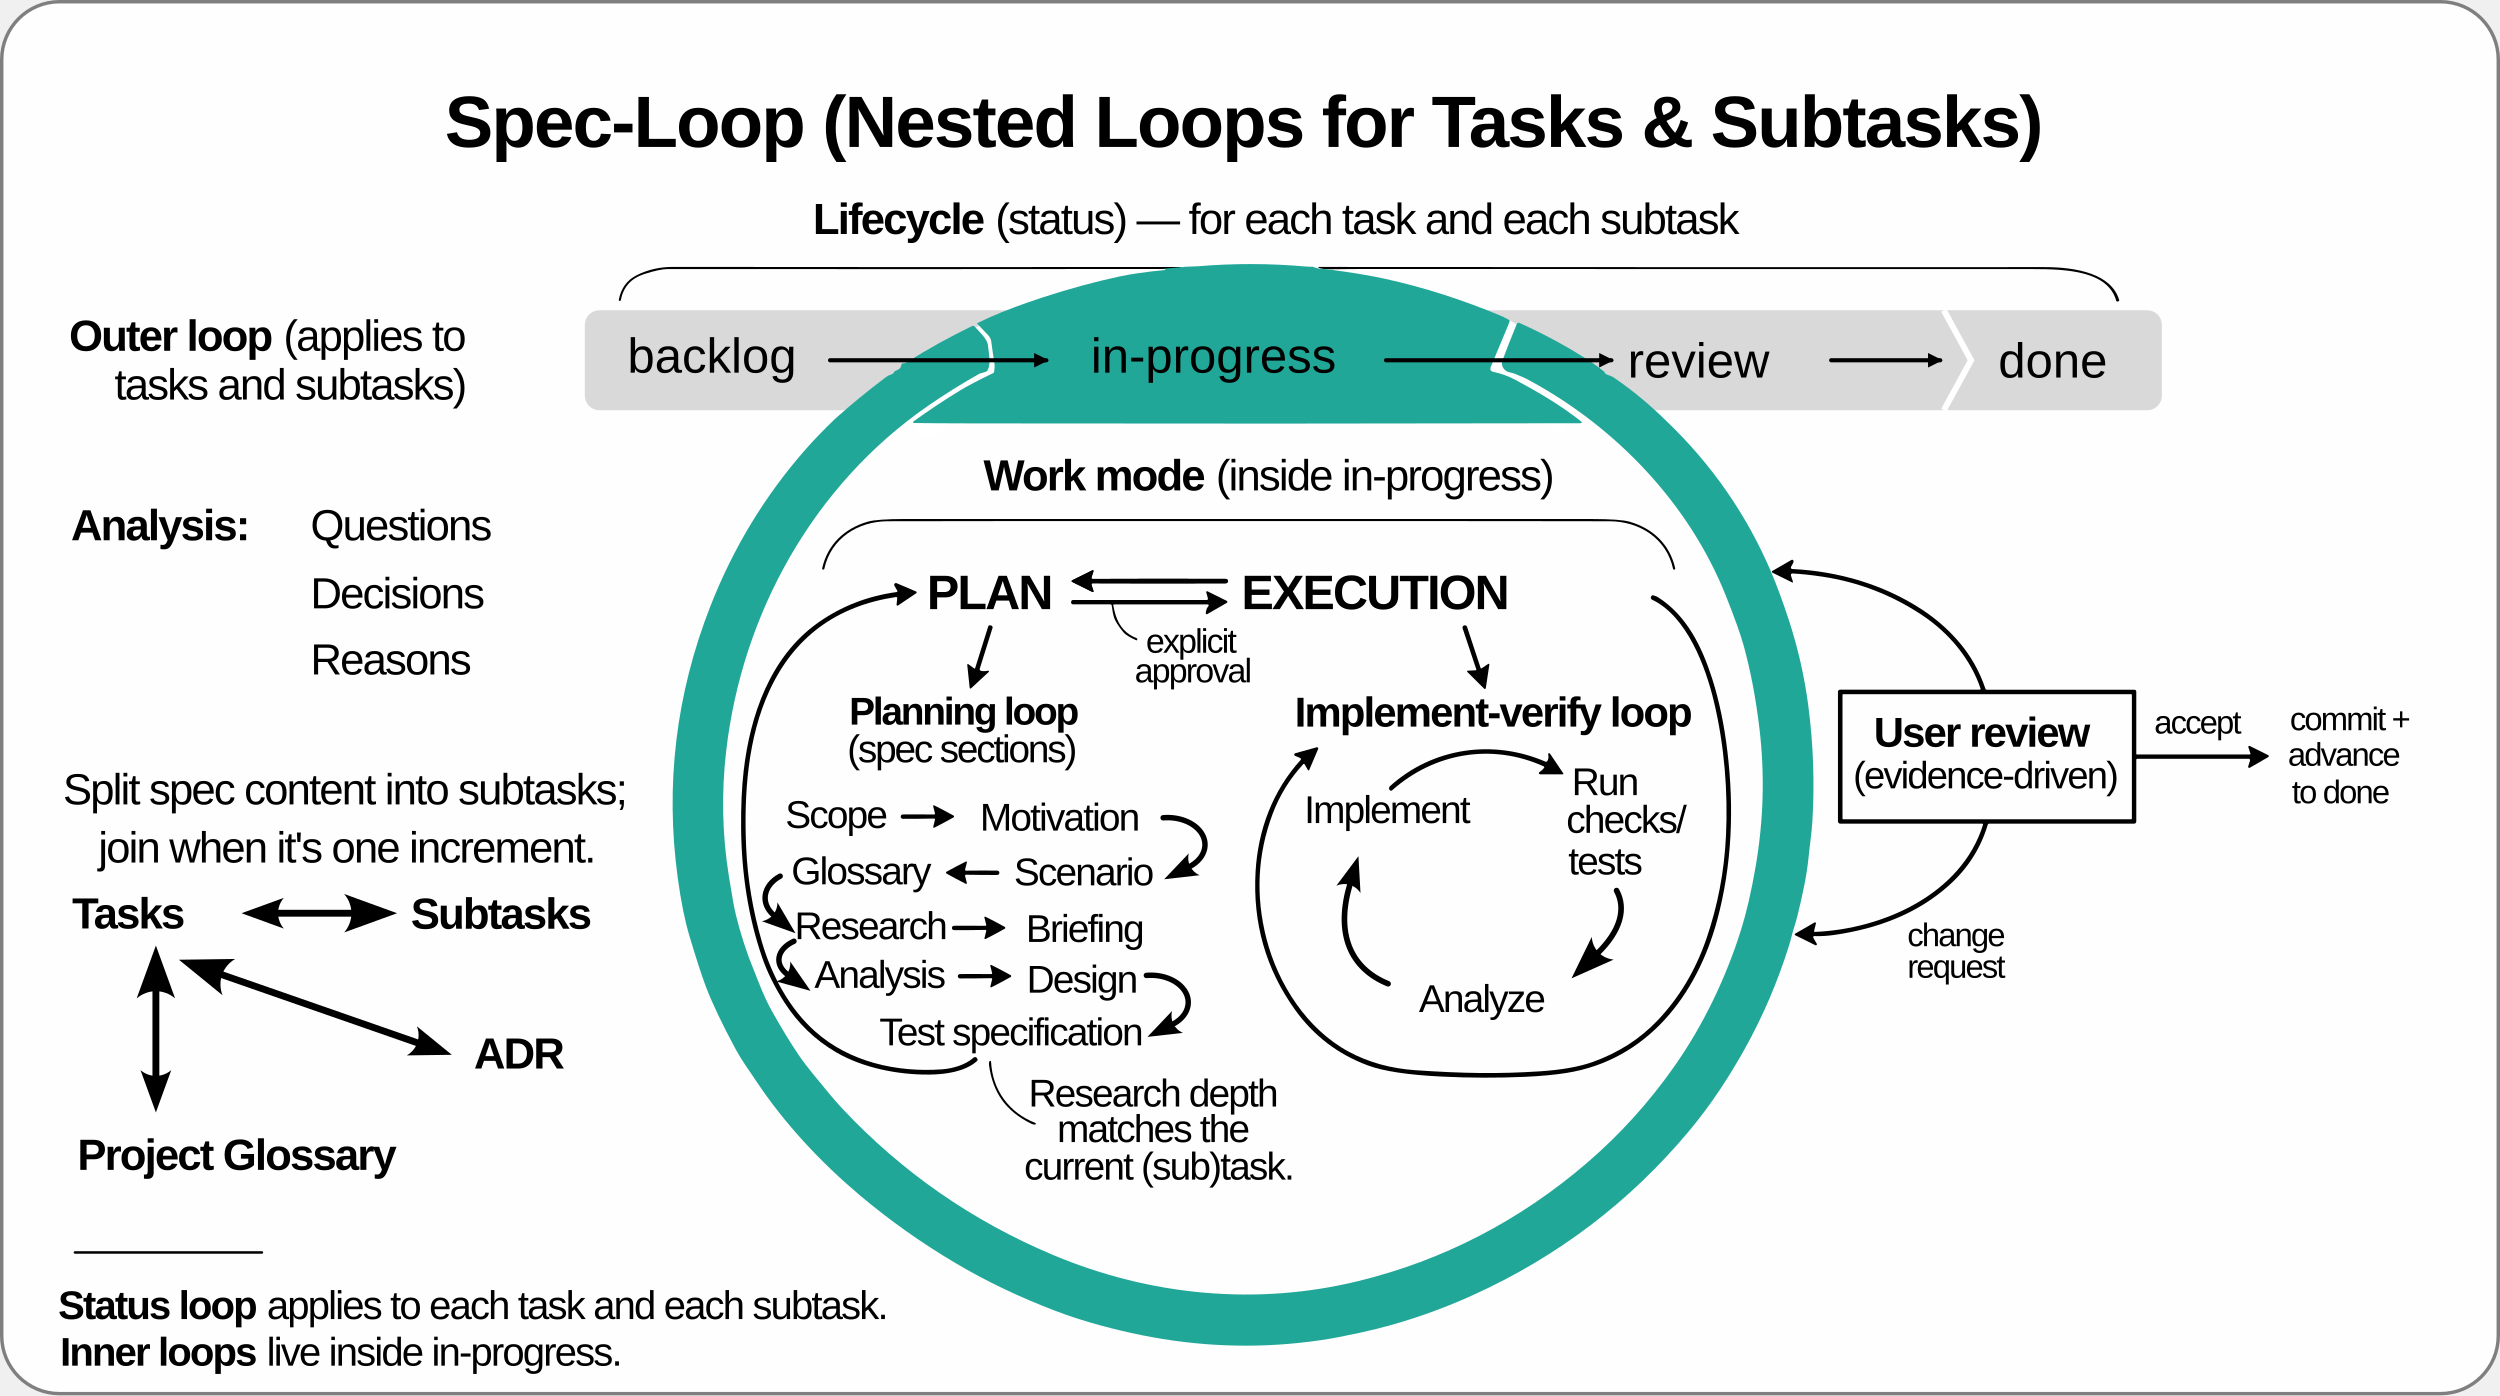
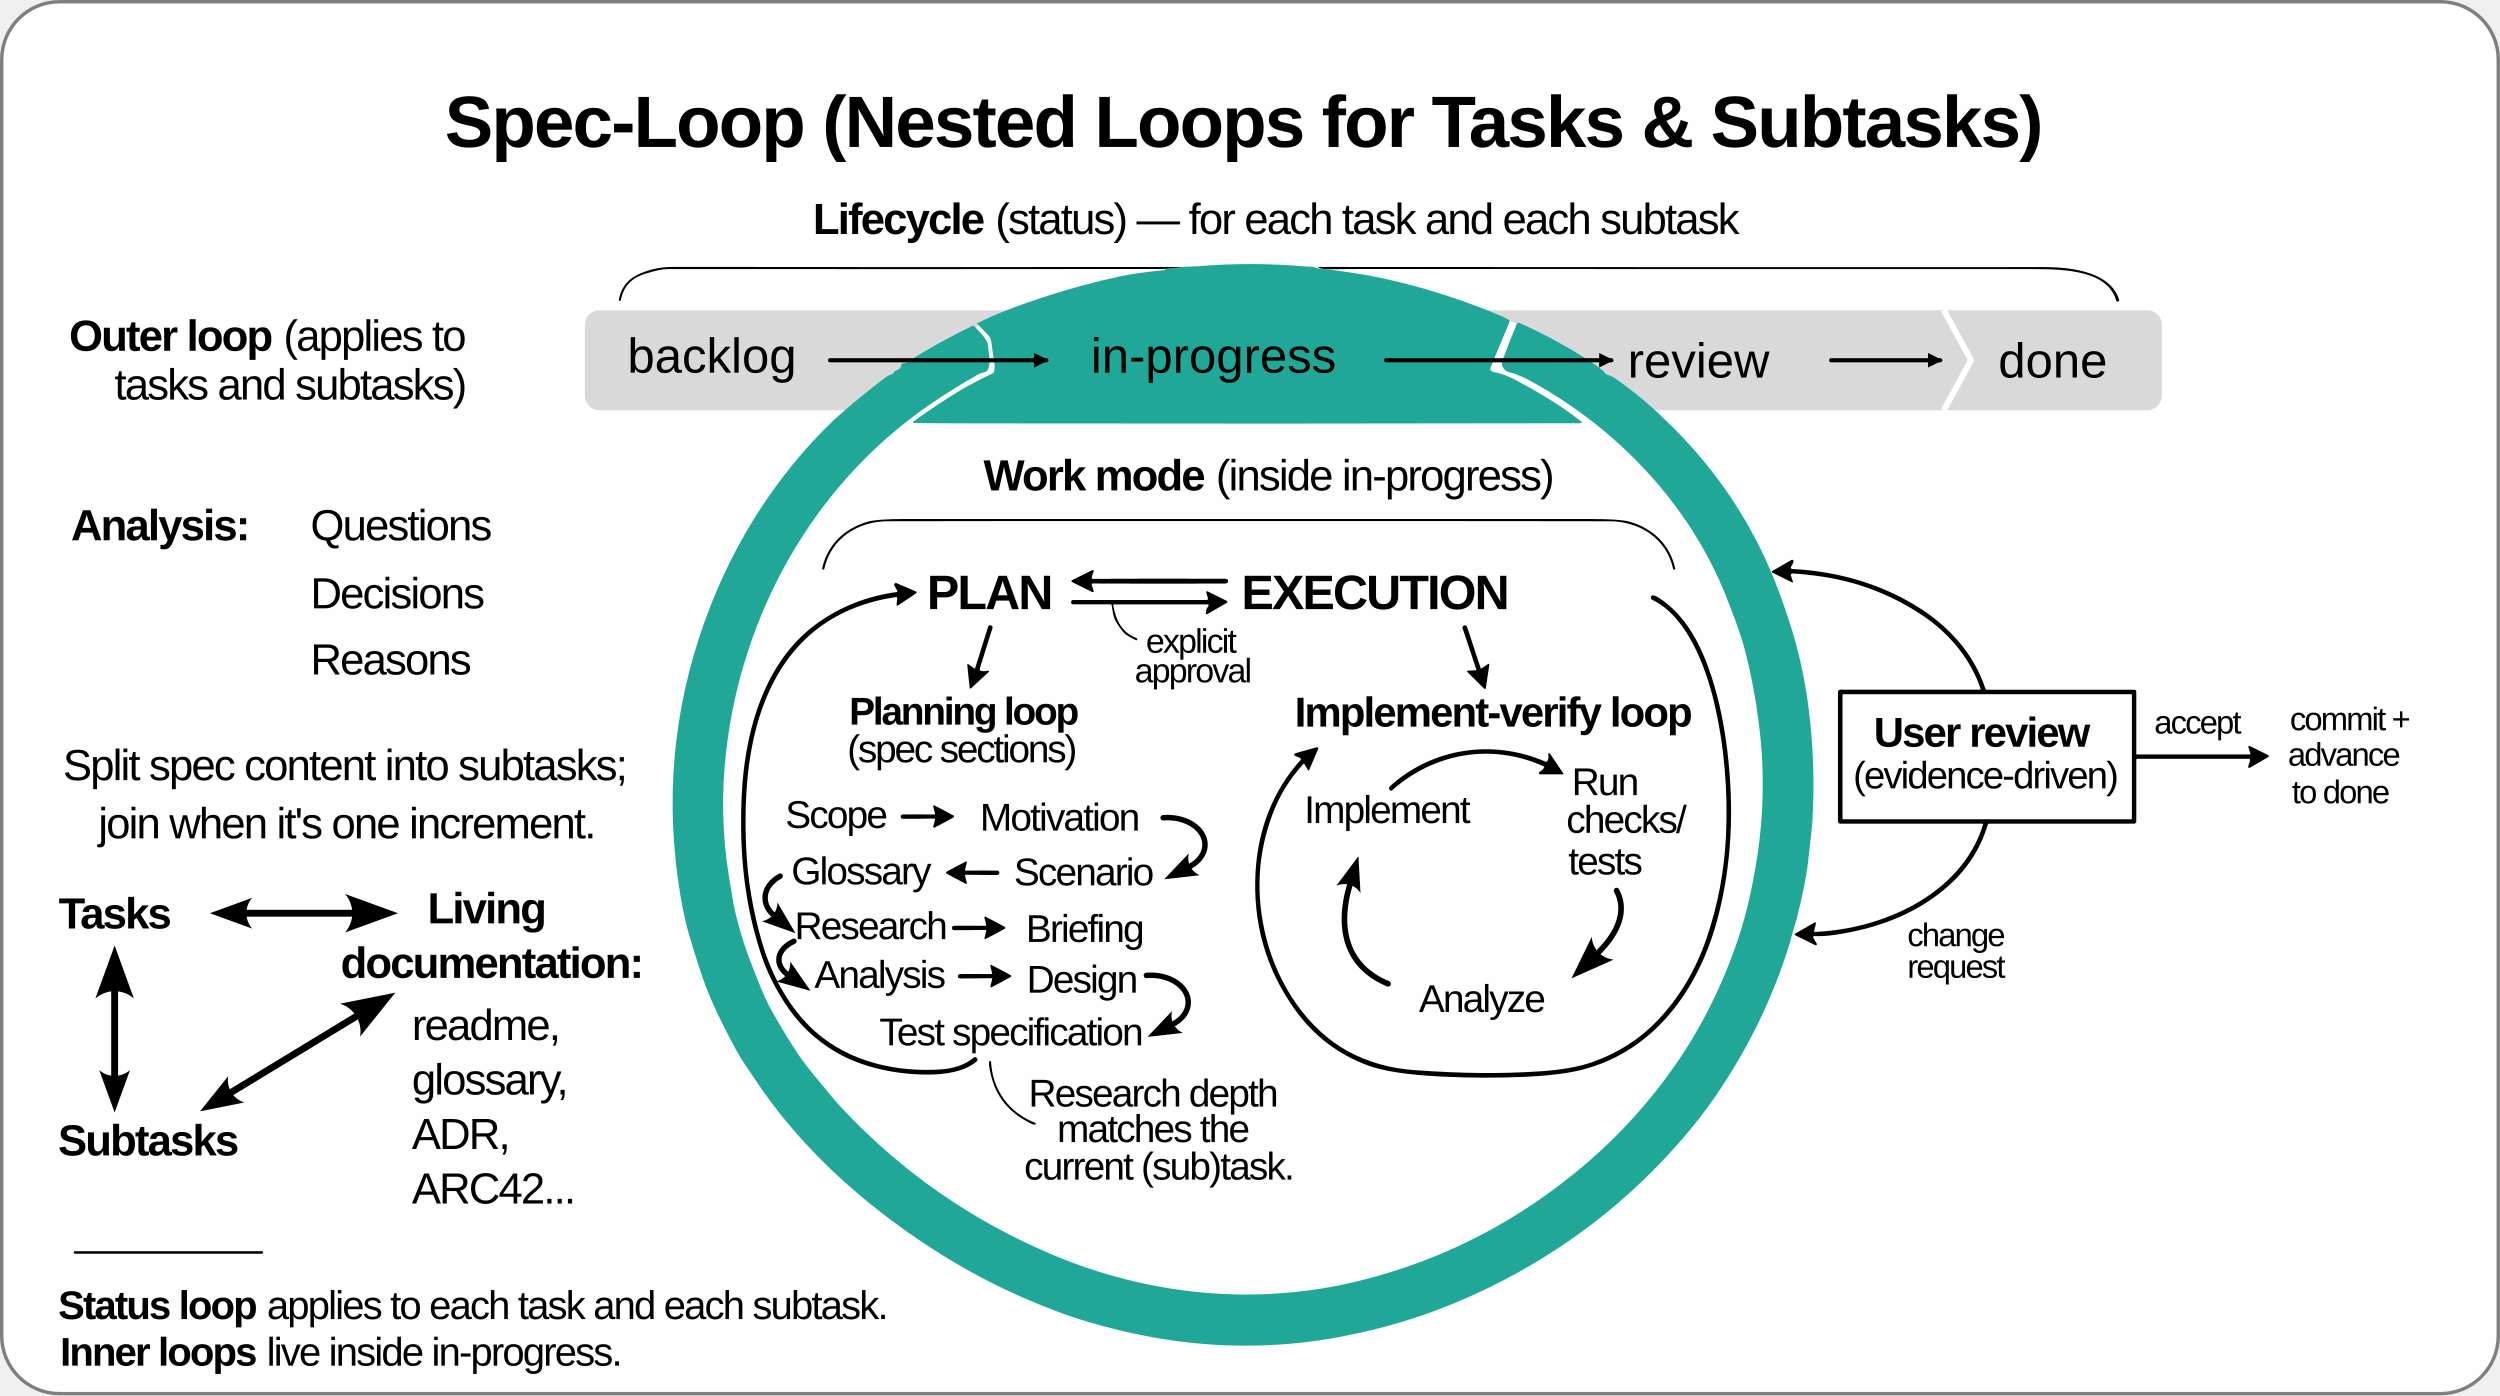
<svg xmlns="http://www.w3.org/2000/svg" version="1.1" viewBox="0.00 0.00 1376.00 768.00" id="svg1754">
  <defs id="defs1754">
    <clipPath id="topGreenClip">
      <rect x="462" y="148" width="435" height="84" id="rect5" />
    </clipPath>
    <clipPath id="topGreenClip-7">
      <rect x="462" y="148" width="435" height="84" id="rect5-0" />
    </clipPath>
    <marker id="arrow" markerWidth="8" markerHeight="8" refX="6.7" refY="4" orient="auto" markerUnits="userSpaceOnUse" viewBox="0 0 8 8" preserveAspectRatio="xMidYMid">
      <path d="M 0,0 8,4 0,8 Z" fill="#000000" id="path4" />
    </marker>
    <marker id="marker1" markerWidth="8" markerHeight="8" refX="6.7" refY="4" orient="auto" markerUnits="userSpaceOnUse" viewBox="0 0 8 8" preserveAspectRatio="xMidYMid">
      <path d="M 0,0 8,4 0,8 Z" fill="#000000" id="path1" />
    </marker>
    <marker id="marker2" markerWidth="8" markerHeight="8" refX="6.7" refY="4" orient="auto" markerUnits="userSpaceOnUse" viewBox="0 0 8 8" preserveAspectRatio="xMidYMid">
      <path d="M 0,0 8,4 0,8 Z" fill="#000000" id="path2" />
    </marker>
    <marker id="arrowSmall" markerWidth="7" markerHeight="7" refX="5.8" refY="3.5" orient="0,00" markerUnits="userSpaceOnUse" viewBox="0 0 7 7" preserveAspectRatio="xMidYMid">
      <path d="M 0,0 7,3.5 0,7 Z" fill="#000000" id="path5" />
    </marker>
    <marker style="overflow:visible" id="ConcaveTriangle_Fnone_S-000000" refX="0" refY="0" orient="auto-start-reverse" markerWidth="0.8" markerHeight="0.8" viewBox="0 0 1 1" preserveAspectRatio="xMidYMid" markerUnits="strokeWidth">
      <path transform="scale(0.7)" d="M -2,-4 9,0 -2,4 c 2,-2.33 2,-5.66 0,-8 z" style="fill:#000000;fill-rule:evenodd;stroke:none" id="path1-9" />
    </marker>
    <marker style="overflow:visible" id="ConcaveTriangle_Fnone_S-000000_reversed" refX="0" refY="0" orient="auto" markerWidth="1" markerHeight="1" viewBox="0 0 1 1" preserveAspectRatio="xMidYMid" markerUnits="strokeWidth">
      <g transform="rotate(180,0,0)" id="g8">
        <path transform="scale(0.7)" d="M -2,-4 9,0 -2,4 c 2,-2.33 2,-5.66 0,-8 z" style="fill:#000000;fill-rule:evenodd;stroke:none" id="path8" />
      </g>
    </marker>
    <marker style="overflow:visible" id="ConcaveTriangle_Fnone_S-000000-3" refX="0" refY="0" orient="auto-start-reverse" markerWidth="1" markerHeight="1" viewBox="0 0 1 1" preserveAspectRatio="xMidYMid">
      <path transform="scale(0.7)" d="M -2,-4 9,0 -2,4 c 2,-2.33 2,-5.66 0,-8 z" style="fill:#000000;fill-rule:evenodd;stroke:none" id="path1-9-2" />
    </marker>
  </defs>
  <rect style="display:inline;fill:#fefefe;fill-opacity:1;stroke:#7f7f7f;stroke-width:3.78;stroke-linecap:round;stroke-linejoin:round;stroke-miterlimit:0;stroke-opacity:1;paint-order:markers stroke fill" id="rect1" width="1372.22" height="764.22" x="1.89" y="1.89" rx="30.89" ry="30.89" />
  <path fill="#010101" d="   M 493.84 329.26   A 0.61 0.61 0.0 0 0 493.14 328.60   Q 443.92 336.04 423.57 380.01   C 411.61 405.86 409.38 436.90 410.69 466.52   Q 411.86 492.71 419.41 518.63   Q 423.55 532.87 430.69 545.25   Q 438.44 558.69 448.85 567.89   C 467.54 584.41 493.40 590.38 518.52 588.56   C 524.25 588.15 531.42 586.16 535.89 582.10   A 1.17 1.16 -38.1 0 1 537.64 582.31   L 537.86 582.65   A 1.09 1.08 52.4 0 1 537.68 584.08   C 530.94 589.96 520.25 591.35 511.61 591.45   C 494.30 591.63 474.93 587.79 460.17 579.16   Q 442.87 569.05 431.79 551.82   Q 423.72 539.25 419.51 527.05   C 411.78 504.65 408.08 480.50 407.90 455.36   Q 407.77 437.81 409.29 424.49   C 412.79 393.92 423.81 361.52 450.07 342.86   Q 469.32 329.18 493.51 325.86   A 0.49 0.49 0.0 0 0 493.87 325.13   L 492.28 322.37   A 0.97 0.97 0.0 0 1 493.50 320.99   L 504.20 325.56   A 0.55 0.55 0.0 0 1 504.29 326.52   L 494.24 333.28   A 0.50 0.49 -14.3 0 1 493.47 332.83   L 493.84 329.26   Z" id="path1237" />
  <rect x="321.886" y="170.785" width="868" height="55" rx="8" ry="8" fill="#d9d9d9" id="rect9" />
  <path fill="#010101" d="   M 651.26 146.94   Q 647.04 148.28 641.45 148.04   Q 504.61 148.20 367.75 148.08   Q 363.09 148.08 354.41 150.91   Q 343.77 154.37 341.69 165.21   A 0.55 0.55 0.0 0 1 341.07 165.65   L 341.03 165.64   A 0.55 0.54 10.2 0 1 340.58 165.00   Q 342.41 155.42 350.63 151.36   Q 359.68 146.90 370.25 146.91   Q 510.69 147.08 651.26 146.94   Z" id="path1089" />
  <path fill="#010101" d="m 732.969,148.2 q -6.976,0.05 -7.499,-1.27 199.992,0.15 399.75,0.08 c 17.777,-0.01 36.903,3.7 41.182,18.12 a 0.936,0.68 0 0 1 -0.647,0.8 l -0.082,0.02 a 0.702,0.51 0 0 1 -0.894,-0.39 c -4.568,-16.43 -27.285,-17.45 -45.75,-17.45 q -307.315,0.03 -357.743,-0.05 -21.272,-0.03 -28.317,0.14 z" id="path1090" style="stroke-width:1" />
  <path fill="#ffffff" d="m 834.95,188.307 q -5.19,11.51 -8.97,23.75 l -4.33,-0.09 10.45,-25.28 q 1.49,0.54 2.85,1.62 z" id="path1094" />
  <path fill="#ffffff" d="m 538.99,188.337 6.15,6.25 a 5.79,5.79 0 0 1 1.59,3.22 l 2.06,14.21 -3.87,-0.04 q -0.5,-6.1 -1.02,-11.96 c -0.32,-3.61 -5.08,-7.78 -7.42,-10.45 q 1.22,-0.93 2.51,-1.23 z" id="path1098" />
  <path fill="#010101" d="   M 687.28 285.64   Q 859.12 285.64 876.44 285.67   Q 891.84 285.69 896.91 287.14   C 909.64 290.79 919.05 299.57 922.04 312.80   A 0.59 0.58 75.8 0 1 921.63 313.49   L 921.53 313.52   A 0.52 0.52 0.0 0 1 920.87 313.13   C 917.23 296.35 902.41 286.97 885.94 286.90   Q 860.50 286.79 687.28 286.79   Q 514.06 286.78 488.63 286.89   C 472.16 286.95 457.34 296.33 453.69 313.11   A 0.52 0.52 0.0 0 1 453.03 313.50   L 452.93 313.47   A 0.59 0.58 -75.8 0 1 452.52 312.78   C 455.52 299.55 464.93 290.77 477.66 287.12   Q 482.73 285.67 498.13 285.65   Q 515.45 285.63 687.28 285.64   Z" id="path1214" />
  <path fill="#010101" d="   M 986.85 320.19   A 0.32 0.31 -85.6 0 1 986.41 320.57   L 975.54 315.19   A 0.53 0.53 0.0 0 1 975.51 314.25   L 986.01 308.19   A 0.79 0.79 0.0 0 1 987.19 308.93   Q 987.13 309.83 985.80 311.95   A 0.81 0.80 -72.6 0 0 986.44 313.18   C 1011.55 314.41 1036.48 321.50 1057.84 335.49   Q 1069.10 342.87 1077.73 352.77   Q 1087.86 364.40 1092.80 379.14   A 0.72 0.71 -9.0 0 0 1093.48 379.63   L 1174.80 379.63   A 1.01 1.00 0.0 0 1 1175.81 380.63   L 1175.81 414.96   A 0.30 0.30 0.0 0 0 1176.11 415.26   L 1238.20 415.26   A 0.44 0.44 0.0 0 0 1238.62 414.68   L 1237.49 411.24   A 0.55 0.54 3.9 0 1 1238.25 410.58   L 1248.40 415.62   A 0.62 0.62 0.0 0 1 1248.44 416.71   L 1238.27 422.58   A 0.61 0.61 0.0 0 1 1237.39 421.87   L 1238.41 418.62   A 0.76 0.76 0.0 0 0 1237.68 417.63   L 1176.37 417.63   A 0.56 0.56 0.0 0 0 1175.81 418.19   L 1175.81 452.14   A 1.22 1.22 0.0 0 1 1174.59 453.36   L 1094.82 453.36   A 0.80 0.79 -81.6 0 0 1094.06 453.93   Q 1088.22 473.51 1072.49 487.53   C 1054.83 503.26 1032.95 511.18 1009.81 514.56   Q 1003.89 515.43 998.60 515.22   A 0.61 0.61 0.0 0 0 998.04 516.14   L 999.95 519.44   A 0.59 0.58 -1.6 0 1 999.18 520.25   L 988.10 514.76   A 0.50 0.50 0.0 0 1 988.07 513.88   L 998.76 507.71   A 0.50 0.50 0.0 0 1 999.49 508.27   L 998.47 512.42   A 0.41 0.41 0.0 0 0 998.88 512.92   C 1036.13 511.43 1079.64 492.21 1091.48 453.85   A 0.38 0.38 0.0 0 0 1091.12 453.36   L 1012.93 453.36   A 1.32 1.32 0.0 0 1 1011.61 452.04   L 1011.61 380.78   A 1.18 1.18 0.0 0 1 1012.79 379.60   L 1089.67 379.60   A 0.46 0.46 0.0 0 0 1090.10 378.99   C 1084.54 362.51 1072.58 348.30 1057.94 338.58   Q 1032.73 321.83 1002.95 317.38   Q 994.05 316.05 986.59 315.63   A 0.86 0.86 0.0 0 0 985.72 316.76   L 986.85 320.19   Z   M 1173.39 382.48   A 0.39 0.39 0.0 0 0 1173.00 382.09   L 1014.50 382.09   A 0.39 0.39 0.0 0 0 1014.11 382.48   L 1014.11 450.54   A 0.39 0.39 0.0 0 0 1014.50 450.93   L 1173.00 450.93   A 0.39 0.39 0.0 0 0 1173.39 450.54   L 1173.39 382.48   Z" id="path1215" />
  <path fill="#010101" d="   M 675.87 319.84   Q 675.87 320.39 675.44 320.76   Q 675.08 321.06 674.47 321.06   Q 635.93 321.19 601.38 321.04   A 0.66 0.66 0.0 0 0 600.75 321.90   L 601.87 325.29   A 0.44 0.44 0.0 0 1 601.26 325.82   L 589.97 320.22   A 0.11 0.04 24.9 0 1 589.93 320.18   Q 589.80 319.97 589.80 319.85   Q 589.80 319.73 589.93 319.51   A 0.11 0.04 -24.9 0 1 589.97 319.47   L 601.26 313.87   A 0.44 0.44 0.0 0 1 601.87 314.40   L 600.75 317.79   A 0.66 0.66 0.0 0 0 601.38 318.65   Q 635.93 318.50 674.47 318.62   Q 675.08 318.62 675.44 318.92   Q 675.87 319.29 675.87 319.84   Z" id="path1216" />
  <path fill="#010101" d="   M 625.92 352.05   L 625.80 352.30   A 0.27 0.26 -63.9 0 1 625.45 352.43   Q 619.93 350.00 618.27 347.95   Q 614.12 342.83 613.18 339.91   Q 612.41 337.48 611.88 333.22   A 0.68 0.68 0.0 0 0 611.21 332.63   L 590.53 332.63   A 0.98 0.98 0.0 0 1 589.55 331.65   L 589.55 331.25   A 1.00 1.00 0.0 0 1 590.55 330.25   L 664.17 330.25   A 0.70 0.70 0.0 0 0 664.84 329.36   L 663.91 325.99   A 0.47 0.47 0.0 0 1 664.57 325.45   L 675.23 330.73   A 0.61 0.60 43.0 0 1 675.27 331.79   L 664.48 338.01   A 0.55 0.54 76.3 0 1 663.66 337.51   Q 663.78 335.13 665.13 333.58   A 0.56 0.56 0.0 0 0 664.71 332.66   L 613.18 332.66   A 0.45 0.45 0.0 0 0 612.74 333.20   Q 613.38 336.47 614.13 338.79   Q 617.10 348.01 625.62 351.27   A 0.57 0.56 -66.3 0 1 625.92 352.05   Z" id="path1238" />
  <path fill="#010101" d="   M 724.74 411.30   A 0.67 0.67 0.0 0 1 725.53 412.21   L 720.58 423.81   A 0.39 0.38 41.5 0 1 719.89 423.85   L 718.04 420.65   A 0.45 0.44 51.0 0 0 717.32 420.57   Q 706.16 432.73 700.45 447.99   Q 687.99 481.26 697.03 516.57   C 703.47 541.73 719.40 566.53 742.42 578.89   Q 758.76 587.66 779.00 589.04   C 805.29 590.84 824.71 591.15 847.55 589.66   Q 865.45 588.49 876.65 584.50   Q 897.76 576.97 912.37 561.60   Q 930.18 542.86 939.14 516.87   Q 948.58 489.49 949.98 460.06   C 951.14 435.67 949.08 410.31 943.38 386.32   C 938.79 367.00 928.52 339.22 909.31 330.07   A 1.21 1.20 24.2 0 1 908.71 328.51   L 908.83 328.25   A 1.01 1.00 20.7 0 1 910.08 327.69   Q 911.91 328.30 912.40 328.61   C 928.31 338.58 936.78 356.01 942.35 373.44   Q 948.14 391.53 950.78 413.76   C 954.48 444.93 953.33 476.10 945.14 506.43   C 933.99 547.75 906.59 583.57 862.06 590.57   Q 852.34 592.10 839.50 592.68   Q 816.88 593.70 793.33 592.54   Q 765.67 591.17 752.84 586.40   Q 728.20 577.23 712.81 555.82   Q 688.61 522.13 691.07 479.69   C 692.40 456.82 700.43 435.24 715.86 418.28   A 0.65 0.65 0.0 0 0 715.63 417.24   L 712.79 416.02   A 0.76 0.76 0.0 0 1 712.88 414.59   L 724.74 411.30   Z" id="path1239" />
  <path fill="#010101" d="   M 543.85 369.14   A 0.41 0.41 0.0 0 1 544.21 369.84   L 534.48 378.85   A 0.47 0.47 0.0 0 1 533.70 378.55   L 532.37 365.89   A 0.37 0.36 15.1 0 1 532.95 365.56   L 536.19 367.91   A 0.34 0.34 0.0 0 0 536.72 367.73   L 543.92 344.80   A 0.94 0.94 0.0 0 1 545.10 344.18   L 545.64 344.35   A 1.01 1.00 -72.6 0 1 546.29 345.61   L 539.27 367.99   A 1.01 1.00 -76.3 0 0 540.05 369.28   Q 541.74 369.58 543.85 369.14   Z" id="path1241" />
  <path fill="#010101" d="   M 805.85 344.24   Q 806.55 344.01 807.18 344.53   A 0.83 0.79 12.5 0 1 807.43 344.90   L 814.91 367.62   A 0.41 0.40 -25.4 0 0 815.52 367.83   L 819.10 365.42   A 0.41 0.40 -13.0 0 1 819.73 365.81   Q 818.36 375.53 817.78 378.86   C 817.76 378.97 817.55 379.13 817.43 379.17   C 817.30 379.21 817.04 379.20 816.96 379.13   Q 814.51 376.81 807.60 369.83   A 0.41 0.40 -23.7 0 1 807.88 369.14   L 812.19 368.93   A 0.41 0.40 -11.2 0 0 812.55 368.40   L 804.98 345.71   A 0.83 0.79 -49.1 0 1 804.96 345.26   Q 805.15 344.47 805.85 344.24   Z" id="path1242" />
  <path fill="#010101" d="   M 852.12 415.21   A 0.55 0.55 0.0 0 1 853.12 414.79   L 860.44 425.67   A 0.33 0.33 0.0 0 1 860.17 426.18   L 847.68 426.18   A 0.69 0.69 0.0 0 1 847.32 424.90   Q 849.06 423.84 849.91 422.50   A 0.46 0.45 -61.9 0 0 849.72 421.84   C 821.20 408.91 789.55 414.30 766.21 434.99   A 0.91 0.91 0.0 0 1 764.80 434.72   L 764.71 434.56   A 1.56 1.56 0.0 0 1 765.05 432.70   C 788.51 411.48 821.86 406.71 850.62 419.22   A 0.81 0.80 30.2 0 0 851.58 418.97   Q 852.62 417.58 852.12 415.21   Z" id="path1348" />
  <path fill="#010101" d="m 525.096,449.377 q 0,0.35 -0.18,0.46 -5.67,3.18 -10.69,5.72 a 0.4,0.41 83.2 0 1 -0.58,-0.45 l 0.97,-3.95 a 0.51,0.5 6.6 0 0 -0.5,-0.62 q -8.69,0.16 -16.94,0.15 -1.42,-0.01 -1.42,-1.21 0,-1.2 1.41,-1.21 8.25,-0.07 16.94,0.03 a 0.5,0.51 83 0 0 0.5,-0.62 l -1,-3.95 a 0.41,0.4 6.4 0 1 0.58,-0.45 q 5.04,2.51 10.72,5.65 0.19,0.1 0.19,0.45 z" id="path1425" />
  <path fill="#010101" d="   M 552.49 604.90   Q 558.86 613.72 569.82 618.05   A 0.48 0.48 0.0 0 1 569.68 618.97   Q 568.74 619.04 567.63 618.50   Q 557.22 613.40 551.57 605.56   Q 545.92 597.73 544.35 586.23   Q 544.19 585.02 544.56 584.15   A 0.48 0.48 0.0 0 1 545.47 584.31   Q 546.12 596.07 552.49 604.90   Z" id="path1622" />
  <rect fill="#010101" x="40.56" y="688.66" width="104.28" height="1.38" rx="0.67" id="rect1671" />
  <text x="684.739" y="80.87" text-anchor="middle" class="sans title" id="text6" style="font-style:normal;font-variant:normal;font-weight:bold;font-stretch:normal;font-size:40px;font-family:Arial, Helvetica, sans-serif;-inkscape-font-specification:'Arial, Helvetica, sans-serif, Bold';font-variant-ligatures:normal;font-variant-caps:normal;font-variant-numeric:normal;font-variant-east-asian:normal;letter-spacing:-1px;text-anchor:middle;fill:#000000">Spec-Loop (Nested Loops for Tasks &amp; Subtasks)</text>
  <text x="447.439" y="128.783" class="sans head" id="text8" style="font-size:24px;font-family:Arial, Helvetica, sans-serif;letter-spacing:-1px;fill:#000000">
    <tspan style="font-style:normal;font-variant:normal;font-weight:bold;font-stretch:normal;font-size:24px;font-family:Arial, Helvetica, sans-serif;-inkscape-font-specification:'Arial, Helvetica, sans-serif Bold';letter-spacing:-1px" id="tspan78">Lifecycle</tspan> (status) — for each task and each subtask</text>
  <g id="g15" transform="translate(-9.914135)">
    <text x="47.932" y="193.08" class="sans sec" id="text17" style="font-size:24px;font-family:Arial, Helvetica, sans-serif;letter-spacing:-1px;fill:#000000">
      <tspan style="font-style:normal;font-variant:normal;font-weight:bold;font-stretch:normal;font-family:Arial, Helvetica, sans-serif;-inkscape-font-specification:'Arial, Helvetica, sans-serif Bold'" id="tspan1">Outer loop</tspan> (applies to</text>
    <text x="72.932" y="219.906" class="sans sec" id="text18" style="font-size:24px;font-family:Arial, Helvetica, sans-serif;letter-spacing:-1px;fill:#000000">tasks and subtasks)</text>
  </g>
  <rect style="fill:#ffffff;fill-opacity:1;stroke:none;stroke-width:3.114;stroke-linecap:round;stroke-linejoin:round;stroke-miterlimit:0;stroke-dasharray:none;paint-order:markers stroke fill" id="rect1755" width="65.86" height="41.434" x="775.287" y="-244.806" transform="matrix(0.8781769,0.4783359,-0.5918801,0.8060261,0,0)" />
  <rect style="fill:#ffffff;fill-opacity:1;stroke:none;stroke-width:3.11;stroke-linecap:round;stroke-linejoin:round;stroke-miterlimit:0;stroke-dasharray:none;paint-order:markers stroke fill" id="rect1755-1" width="64.513" height="39.49" x="373.967" y="425.192" transform="matrix(0.8689689,-0.4948666,0.3940724,0.9190794,0,0)" />
  <path d="m 917.14,231.68 q 37.34,35.74 57.42,82.52 4.8,11.19 9.98,26.99 7.61,23.21 10.75,47.3 4.16,31.88 2.25,63.54 c -0.35,5.93 -1.38,12.45 -2.01,19.02 -1.05,10.89 -3.47,21.76 -6.31,33.39 -1.09,4.44 -2.48,7.86 -3.38,11.9 q -0.37,1.63 -1.36,4.75 -9.35,29.57 -24.01,55.92 c -8.45,15.18 -18.35,30.55 -30.55,45.18 q -49.08,58.84 -119.3,90.68 -25.68,11.64 -52.51,18.44 -7.95,2.02 -21.3,4.63 -9.9,1.93 -21.55,3.16 -46.08,4.87 -92.62,-5.43 -23.35,-5.16 -41.68,-12.15 -29.63,-11.28 -54.82,-26.18 -28.44,-16.82 -53.11,-37.64 c -21.5,-18.15 -41.42,-39.52 -56.7,-62.52 -4.44,-6.68 -8.04,-11.43 -11.46,-17.76 q -11.18,-20.75 -16.42,-34.56 -3.21,-8.44 -9,-27.77 -3.78,-12.58 -6.41,-31.86 -10.5,-76.87 17.94,-149.53 18.99,-48.51 52.86,-86.87 6.24,-7.07 15.55,-16.09 13.68,-12.27 28.5,-23.37 0.99,-0.74 3.17,-1.47 a 1.41,1.41 0 0 0 0.83,-0.76 q 0.05,-0.13 0.1,-0.22 a 1.81,1.81 0 0 1 1.02,-0.89 q 2.98,-0.99 3.1,-3.25 a 0.83,0.84 4 0 1 0.9,-0.79 q 0.36,0.03 0.8,-0.09 a 5.54,5.64 22.3 0 0 1.49,-0.64 q 17.51,-10.99 35.73,-19.8 0.31,-0.15 1.04,-0.07 c 2.3,2.45 7.27,7.09 7.65,10.37 0.67,5.69 1.78,10.79 -0.21,14.12 a 1.76,1.78 7.9 0 1 -1.02,0.78 l -3.23,0.97 a 1.19,1.08 21.3 0 0 -0.21,0.08 q -14.72,8.26 -28.37,17.72 c -62.95,43.6 -102.33,114.35 -111.01,190.09 -2.65,23.08 -2.19,45.81 1.52,68.85 q 1.74,10.79 2.48,14.75 2.39,12.8 8.45,29.76 0.59,1.64 5.79,14.68 3.48,8.73 6.65,14.41 8.22,14.69 15.15,24.87 c 4.44,6.52 10.16,13.16 16.7,21.11 q 3.65,4.43 7.13,8.14 49.3,52.56 116,80.62 c 53.37,22.46 111.98,28.12 168.11,14.39 q 69.89,-17.11 125.61,-64.86 27.33,-23.43 48.37,-53.42 c 16.06,-22.89 28.42,-48.83 36.64,-75.03 q 4.48,-14.27 7.99,-34.56 6.62,-38.32 2.17,-75.97 -2.96,-24.99 -8.68,-45.8 -2.55,-9.28 -9.86,-27.61 C 929.74,277.33 889.74,235.43 842.12,209.55 q -3.1,-1.68 -3.83,-1.95 c -3.51,-1.27 -4.21,-2.07 -7.64,-2.72 -2.56,-0.49 -4.78,-3.56 -3.78,-6.28 q 3.66,-9.87 7.57,-19.27 0.19,-1 0.85,-1.51 a 0.9,0.9 0 0 1 0.91,-0.12 q 21.41,9.61 39.73,21.68 3.73,2.46 7.05,5.23 0.27,0.23 0.49,0.79 a 1.02,1 88.6 0 0 0.64,0.62 q 2.89,0.94 4.25,1.87 15.02,10.25 28.78,23.79 z" id="path1704-3" style="fill:#20a798" />
  <path d="m 722.421,146.8 q 2.83,1.28 7.42,1.35 19.15,2.39 32.09,5.22 32.2,7.04 65.2,20.87 l 3.43,1.81 a 0.66,0.66 0 0 1 0.31,0.81 l -0.83,2.28 q -4.73,11.32 -9.45,22.63 -0.99,2.36 1.28,2.87 6.83,1.52 12.13,4.38 c 13.1,7.06 25.31,14.23 36.49,23.13 a 0.37,0.37 0 0 1 -0.08,0.63 q -0.37,0.17 -0.73,0.17 -167.57,0.36 -333.25,0.09 -23.32,-0.04 -33.42,-0.22 a 0.47,0.47 0 0 1 -0.26,-0.85 q 12.76,-9.2 25.55,-16.99 6.41,-3.9 18.33,-9.62 a 0.96,0.96 0 0 0 0.52,-0.68 q 0.47,-2.62 0.21,-4.34 -1.1,-7.1 -1.74,-12.23 a 6.26,6.22 19.8 0 0 -1.68,-3.55 l -6.26,-6.58 6.78,-3.21 q 12.53,-5.58 29.72,-11.17 22.03,-7.18 42.59,-11.55 8.77,-1.87 24.42,-3.46 a 0.22,0.22 0 0 0 0.05,-0.43 l -0.86,-0.27 9.83,-0.83 q 2.25,-0.29 4.64,-0.33 3.07,-0.05 4.64,-0.19 29.47,-2.46 58.95,0.13 2.05,0.18 3.98,0.13 z" id="path1713" style="fill:#20a798" />
  <path d="m 1069.886,170.785 15,27.5 -15,27.5" stroke="#ffffff" stroke-width="3.3" fill="none" id="path11" />
  <text x="391.886" y="205.107" text-anchor="middle" class="sans bar" id="text11" style="font-size:27px;font-family:Arial, Helvetica, sans-serif;fill:#000000">backlog</text>
  <text x="667.93" y="205.107" text-anchor="middle" class="sans bar" id="text12" style="font-size:27px;font-family:Arial, Helvetica, sans-serif;fill:#000000">in-progress</text>
  <text x="934.886" y="207.79" text-anchor="middle" class="sans bar" id="text13" style="font-size:27px;font-family:Arial, Helvetica, sans-serif;fill:#000000">review</text>
  <text x="1129.886" y="207.79" text-anchor="middle" class="sans bar" id="text14" style="font-size:27px;font-family:Arial, Helvetica, sans-serif;fill:#000000">done</text>
  <line x1="456.886" y1="198.285" x2="575.886" y2="198.285" class="thin" marker-end="url(#arrow)" id="line14" style="fill:none;stroke:#000000;stroke-width:2.3;stroke-linecap:round;stroke-linejoin:round" />
  <line x1="762.886" y1="198.285" x2="886.886" y2="198.285" class="thin" marker-end="url(#arrow)" id="line15" style="fill:none;stroke:#000000;stroke-width:2.3;stroke-linecap:round;stroke-linejoin:round" />
  <line x1="1007.886" y1="198.285" x2="1067.886" y2="198.285" class="thin" marker-end="url(#arrow)" id="line16" style="fill:none;stroke:#000000;stroke-width:2.3;stroke-linecap:round;stroke-linejoin:round" />
-   <text x="39.682" y="511.021" class="sans sec-b" id="text67" style="font-style:normal;font-variant:normal;font-weight:bold;font-stretch:normal;font-size:24px;font-family:Arial, Helvetica, sans-serif;-inkscape-font-specification:'Arial, Helvetica, sans-serif, Bold';font-variant-ligatures:normal;font-variant-caps:normal;font-variant-numeric:normal;font-variant-east-asian:normal;letter-spacing:-1px;fill:#000000">Tasks</text>
-   <g id="g10" transform="translate(0,-179.8972)">
+   <text x="32.279" y="511.021" class="sans sec-b" id="text67" style="font-style:normal;font-variant:normal;font-weight:bold;font-stretch:normal;font-size:24px;font-family:Arial, Helvetica, sans-serif;-inkscape-font-specification:'Arial, Helvetica, sans-serif, Bold';font-variant-ligatures:normal;font-variant-caps:normal;font-variant-numeric:normal;font-variant-east-asian:normal;letter-spacing:-1px;fill:#000000">Tasks</text>
+   <g id="g10" transform="translate(0,-193.2212)">
    <text x="34.657" y="622.62" class="sans sec" id="text68" style="font-size:24px;font-family:Arial, Helvetica, sans-serif;letter-spacing:-1px;fill:#000000">Split spec content into subtasks;</text>
    <text x="54.114" y="654.62" class="sans sec" id="text69" style="font-size:24px;font-family:Arial, Helvetica, sans-serif;letter-spacing:-1px;fill:#000000">join when it's one increment.</text>
  </g>
  <text x="510.174" y="335.261" class="sans sec-b" id="text21" style="font-weight:700;font-size:26.667px;font-family:Arial, Helvetica, sans-serif;letter-spacing:-1px;fill:#000000">PLAN</text>
  <text x="683.304" y="335.261" class="sans sec-b" id="text22" style="font-weight:700;font-size:26.667px;font-family:Arial, Helvetica, sans-serif;letter-spacing:-1px;fill:#000000">EXECUTION</text>
  <text x="541.304" y="269.913" class="sans sec-b" id="text19" style="font-weight:700;font-size:24px;font-family:Arial, Helvetica, sans-serif;letter-spacing:-1px;fill:#000000">Work mode <tspan style="font-style:normal;font-variant:normal;font-weight:normal;font-stretch:normal;font-size:24px;font-family:Arial, Helvetica, sans-serif;-inkscape-font-specification:'Arial, Helvetica, sans-serif'" id="tspan80">(inside in-progress)</tspan>
  </text>
  <g id="g1756" transform="translate(-2.173913,2.173913)">
    <text x="657.913" y="357.087" text-anchor="middle" class="sans body" id="text23" style="font-size:18.667px;font-family:Arial, Helvetica, sans-serif;letter-spacing:-1px;fill:#000000">explicit</text>
    <text x="659.002" y="373.378" text-anchor="middle" class="sans body" id="text24" style="font-size:18.667px;font-family:Arial, Helvetica, sans-serif;letter-spacing:-1px;fill:#000000">approval</text>
  </g>
  <text x="712.609" y="399.913" class="sans loop-b" id="text44" style="font-weight:700;font-size:23px;font-family:Arial, Helvetica, sans-serif;letter-spacing:-1px;fill:#000000">Implement-verify loop</text>
  <g id="g1" transform="translate(-1.086956)">
    <text x="1092" y="411" text-anchor="middle" class="sans loop-b" id="text58" style="font-weight:700;font-size:23px;font-family:Arial, Helvetica, sans-serif;letter-spacing:-1px;fill:#000000">User review</text>
    <text x="1094.174" y="433.913" text-anchor="middle" class="sans loop" id="text59" style="font-size:21px;font-family:Arial, Helvetica, sans-serif;letter-spacing:-1px;fill:#000000">(evidence-driven)</text>
  </g>
  <text x="1185.696" y="403.739" class="sans body" id="text63" style="font-size:18px;font-family:Arial, Helvetica, sans-serif;letter-spacing:-1px;fill:#000000">accept</text>
  <g id="g1754" transform="translate(4.347826,-1.086957)">
    <text x="1256" y="403" class="sans body" id="text64" style="font-size:18px;font-family:Arial, Helvetica, sans-serif;letter-spacing:-1px;fill:#000000">commit +</text>
    <text x="1254.911" y="422.557" class="sans body" id="text65" style="font-size:18px;font-family:Arial, Helvetica, sans-serif;letter-spacing:-1px;fill:#000000">advance</text>
    <text x="1257.089" y="443.203" class="sans body" id="text66" style="font-size:18px;font-family:Arial, Helvetica, sans-serif;letter-spacing:-1px;fill:#000000">to done</text>
  </g>
  <g id="g80" transform="translate(34.78258,-15.21739)">
    <text x="1015" y="536" class="sans body" id="text61" style="font-size:18px;font-family:Arial, Helvetica, sans-serif;letter-spacing:-1px;fill:#000000">change</text>
    <text x="1015" y="553.38" class="sans body" id="text62" style="font-size:18px;font-family:Arial, Helvetica, sans-serif;letter-spacing:-1px;fill:#000000">request</text>
  </g>
  <g id="g81">
    <text x="32" y="726" class="sans sec" id="text70" style="font-style:normal;font-variant:normal;font-weight:normal;font-stretch:normal;font-size:22px;font-family:Arial, Helvetica, sans-serif;-inkscape-font-specification:'Arial, Helvetica, sans-serif, Normal';font-variant-ligatures:normal;font-variant-caps:normal;font-variant-numeric:normal;font-variant-east-asian:normal;letter-spacing:-1px;fill:#000000">
      <tspan id="tspan73" x="32" y="726" style="font-size:22px">
        <tspan style="font-style:normal;font-variant:normal;font-weight:bold;font-stretch:normal;font-size:22px;font-family:Arial, Helvetica, sans-serif;-inkscape-font-specification:'Arial, Helvetica, sans-serif Bold';letter-spacing:-1px" id="tspan75">Status loop</tspan> applies to each task and each subtask.</tspan>
    </text>
    <text x="33.089" y="751.646" class="sans sec" id="text72" style="font-style:normal;font-variant:normal;font-weight:normal;font-stretch:normal;font-size:22px;font-family:Arial, Helvetica, sans-serif;-inkscape-font-specification:'Arial, Helvetica, sans-serif, Normal';font-variant-ligatures:normal;font-variant-caps:normal;font-variant-numeric:normal;font-variant-east-asian:normal;letter-spacing:-1px;fill:#000000">
      <tspan id="tspan74" x="33.089" y="751.646" style="font-size:22px">
        <tspan style="font-style:normal;font-variant:normal;font-weight:bold;font-stretch:normal;font-size:22px;font-family:Arial, Helvetica, sans-serif;-inkscape-font-specification:'Arial, Helvetica, sans-serif Bold';letter-spacing:-1px" id="tspan76">Inner loops</tspan> live inside in-progress.</tspan>
    </text>
  </g>
  <g id="g1755" transform="translate(-7.608696,-2.173913)">
    <text x="475" y="401" class="sans loop-b" id="text26" style="font-weight:700;font-size:21.333px;font-family:Arial, Helvetica, sans-serif;letter-spacing:-1.2px;fill:#000000">Planning loop</text>
    <text x="473.911" y="421.734" class="sans loop" id="text27" style="font-size:21.333px;font-family:Arial, Helvetica, sans-serif;letter-spacing:-1.2px;fill:#000000">(spec sections)</text>
  </g>
  <text x="432.228" y="455.714" class="sans body" id="text28" style="font-size:21.333px;font-family:Arial, Helvetica, sans-serif;letter-spacing:-1px;fill:#000000">Scope</text>
  <text x="539.353" y="457.169" class="sans body" id="text29" style="font-size:21.333px;font-family:Arial, Helvetica, sans-serif;letter-spacing:-1px;fill:#000000">Motivation</text>
  <g id="g82" transform="translate(-30.09839,-5.300359)">
    <text x="588.168" y="492.58" class="sans body" id="text30" style="font-size:21.333px;font-family:Arial, Helvetica, sans-serif;letter-spacing:-1px;fill:#000000">Scenario</text>
  </g>
  <text x="564.663" y="518.449" class="sans body" id="text33" style="font-size:21.333px;font-family:Arial, Helvetica, sans-serif;letter-spacing:-1px;fill:#000000">Briefing</text>
  <text x="437.335" y="516.913" class="sans body" id="text34" style="font-size:21.333px;font-family:Arial, Helvetica, sans-serif;letter-spacing:-1px;fill:#000000">Research</text>
  <text x="565.073" y="546.349" class="sans body" id="text35" style="font-size:21.333px;font-family:Arial, Helvetica, sans-serif;letter-spacing:-1px;fill:#000000">Design</text>
  <text x="483.982" y="575.345" class="sans body" id="text36" style="font-size:21.333px;font-family:Arial, Helvetica, sans-serif;letter-spacing:-1px;fill:#000000">Test specification</text>
  <g id="g83" transform="translate(23.91304,-11.95652)">
    <text x="611" y="640.557" text-anchor="middle" class="sans body" id="text42" style="font-size:21.333px;font-family:Arial, Helvetica, sans-serif;letter-spacing:-1px;fill:#000000">matches the</text>
    <text x="611" y="621" text-anchor="middle" class="sans body" id="text41" style="font-size:21.333px;font-family:Arial, Helvetica, sans-serif;letter-spacing:-1px;fill:#000000">Research depth</text>
    <text x="614.266" y="661.203" text-anchor="middle" class="sans body" id="text43" style="font-size:21.333px;font-family:Arial, Helvetica, sans-serif;letter-spacing:-1px;fill:#000000">current (sub)task.</text>
  </g>
  <text x="717.826" y="453" class="sans body" id="text45" style="font-size:21.333px;font-family:Arial, Helvetica, sans-serif;letter-spacing:-1px;fill:#000000">Implement</text>
  <g id="g84" transform="translate(1.086957,-4.347826)">
    <text x="864" y="442" class="sans body" id="text46" style="font-size:21.333px;font-family:Arial, Helvetica, sans-serif;letter-spacing:-1px;fill:#000000">Run</text>
    <text x="861" y="462.734" class="sans body" id="text47" style="font-size:21.333px;font-family:Arial, Helvetica, sans-serif;letter-spacing:-1px;fill:#000000">checks/</text>
    <text x="862.089" y="485.646" class="sans body" id="text48" style="font-size:21.333px;font-family:Arial, Helvetica, sans-serif;letter-spacing:-1px;fill:#000000">tests</text>
  </g>
  <text x="780.957" y="557" class="sans body" id="text51" style="font-size:21.333px;font-family:Arial, Helvetica, sans-serif;letter-spacing:-1px;fill:#000000">Analyze</text>
  <path d="M 763.991,541.46 C 743.173,532.959 734.846,513.83 743.173,486.199" class="thin" marker-end="url(#arrowSmall)" id="path36-6" style="fill:none;stroke:#000000;stroke-width:3.1;stroke-linecap:round;stroke-linejoin:round;stroke-dasharray:none;marker-end:url(#ConcaveTriangle_Fnone_S-000000)" />
  <path d="m 889.752,490.167 c 5.434,9.971 2.168,22.295 -10.738,34.753" class="thin" marker-end="url(#arrowSmall)" id="path36-6-6" style="fill:none;stroke:#000000;stroke-width:3.1;stroke-linecap:round;stroke-linejoin:round;stroke-dasharray:none;marker-end:url(#ConcaveTriangle_Fnone_S-000000-3)" />
  <text x="448.237" y="543.725" class="sans body" id="text1" style="font-size:21.333px;font-family:Arial, Helvetica, sans-serif;letter-spacing:-1px;fill:#000000">Analysis</text>
  <path fill="#010101" d="   M 675.87 319.84   Q 675.87 320.39 675.44 320.76   Q 675.08 321.06 674.47 321.06   Q 635.93 321.19 601.38 321.04   A 0.66 0.66 0.0 0 0 600.75 321.90   L 601.87 325.29   A 0.44 0.44 0.0 0 1 601.26 325.82   L 589.97 320.22   A 0.11 0.04 24.9 0 1 589.93 320.18   Q 589.80 319.97 589.80 319.85   Q 589.80 319.73 589.93 319.51   A 0.11 0.04 -24.9 0 1 589.97 319.47   L 601.26 313.87   A 0.44 0.44 0.0 0 1 601.87 314.40   L 600.75 317.79   A 0.66 0.66 0.0 0 0 601.38 318.65   Q 635.93 318.50 674.47 318.62   Q 675.08 318.62 675.44 318.92   Q 675.87 319.29 675.87 319.84   Z" id="path6" />
  <g id="g2" transform="translate(-152.6534,-5.842638)">
    <text x="588.168" y="492.58" class="sans body" id="text2" style="font-size:21.333px;font-family:Arial, Helvetica, sans-serif;letter-spacing:-1px;fill:#000000">Glossary</text>
  </g>
  <path fill="#010101" d="m 520.701,480.287 q 0,0.35 0.18,0.46 5.67,3.18 10.69,5.72 a 0.41,0.4 6.8 0 0 0.58,-0.45 l -0.97,-3.95 a 0.5,0.51 83.4 0 1 0.5,-0.62 q 8.69,0.16 16.94,0.15 1.42,-0.01 1.42,-1.21 0,-1.2 -1.41,-1.21 -8.25,-0.07 -16.94,0.03 a 0.51,0.5 7 0 1 -0.5,-0.62 l 1,-3.95 a 0.4,0.41 83.6 0 0 -0.58,-0.45 q -5.04,2.51 -10.72,5.65 -0.19,0.1 -0.19,0.45 z" id="path3" />
  <path style="fill:none;fill-rule:nonzero;stroke:#000000;stroke-width:3.001;stroke-linecap:round;stroke-linejoin:round;stroke-miterlimit:0;stroke-dasharray:none;marker-end:url(#ConcaveTriangle_Fnone_S-000000);paint-order:markers stroke fill" id="path9" d="m 640.197,450.102 a 20.607,14.913 0 0 1 21.713,9.551 20.607,14.913 0 0 1 -7.607,17.545" />
  <path style="fill:none;fill-rule:nonzero;stroke:#000000;stroke-width:3.001;stroke-linecap:round;stroke-linejoin:round;stroke-miterlimit:0;stroke-dasharray:none;marker-end:url(#ConcaveTriangle_Fnone_S-000000);paint-order:markers stroke fill" id="path10" d="m -429.402,482.237 a 20.607,14.913 0 0 1 8.177,10.375 20.607,14.913 0 0 1 -4.967,11.39" transform="scale(-1,1)" />
  <path fill="#010101" d="m 553.295,510.654 q 0,0.35 -0.18,0.46 -5.67,3.18 -10.69,5.72 a 0.4,0.41 83.2 0 1 -0.58,-0.45 l 0.97,-3.95 a 0.51,0.5 6.6 0 0 -0.5,-0.62 q -8.69,0.16 -16.94,0.15 -1.42,-0.01 -1.42,-1.21 0,-1.2 1.41,-1.21 8.25,-0.07 16.94,0.03 a 0.5,0.51 83 0 0 0.5,-0.62 l -1,-3.95 a 0.41,0.4 6.4 0 1 0.58,-0.45 q 5.04,2.51 10.72,5.65 0.19,0.1 0.19,0.45 z" id="path12" />
  <path fill="#010101" d="m 556.549,537.226 q 0,0.35 -0.18,0.46 -5.67,3.18 -10.69,5.72 a 0.4,0.41 83.2 0 1 -0.58,-0.45 l 0.97,-3.95 a 0.51,0.5 6.6 0 0 -0.5,-0.62 q -8.69,0.16 -16.94,0.15 -1.42,-0.01 -1.42,-1.21 0,-1.2 1.41,-1.21 8.25,-0.07 16.94,0.03 a 0.5,0.51 83 0 0 0.5,-0.62 l -1,-3.95 a 0.41,0.4 6.4 0 1 0.58,-0.45 q 5.04,2.51 10.72,5.65 0.19,0.1 0.19,0.45 z" id="path13" />
  <path style="fill:none;fill-rule:nonzero;stroke:#000000;stroke-width:3.001;stroke-linecap:round;stroke-linejoin:round;stroke-miterlimit:0;stroke-dasharray:none;marker-end:url(#ConcaveTriangle_Fnone_S-000000);paint-order:markers stroke fill" id="path14" d="m -436.993,518.047 a 20.607,12.731 0 0 1 8.177,8.857 20.607,12.731 0 0 1 -4.967,9.724" transform="scale(-1,1)" />
  <path style="fill:none;fill-rule:nonzero;stroke:#000000;stroke-width:3.001;stroke-linecap:round;stroke-linejoin:round;stroke-miterlimit:0;stroke-dasharray:none;marker-end:url(#ConcaveTriangle_Fnone_S-000000);paint-order:markers stroke fill" id="path15" d="m 630.979,536.867 a 20.607,14.913 0 0 1 21.713,9.551 20.607,14.913 0 0 1 -7.607,17.545" />
-   <text x="42.594" y="643.877" class="sans sec-b" id="text3" style="font-style:normal;font-variant:normal;font-weight:bold;font-stretch:normal;font-size:24px;font-family:Arial, Helvetica, sans-serif;-inkscape-font-specification:'Arial, Helvetica, sans-serif, Bold';font-variant-ligatures:normal;font-variant-caps:normal;font-variant-numeric:normal;font-variant-east-asian:normal;letter-spacing:-1px;fill:#000000">Project Glossary</text>
-   <text x="260.865" y="588.115" class="sans sec-b" id="text4" style="font-style:normal;font-variant:normal;font-weight:bold;font-stretch:normal;font-size:24px;font-family:Arial, Helvetica, sans-serif;-inkscape-font-specification:'Arial, Helvetica, sans-serif, Bold';font-variant-ligatures:normal;font-variant-caps:normal;font-variant-numeric:normal;font-variant-east-asian:normal;letter-spacing:-1px;fill:#000000">ADR</text>
-   <path style="fill:none;stroke:#000000;stroke-width:3.78;stroke-linecap:round;stroke-linejoin:round;stroke-miterlimit:0;stroke-dasharray:none;marker-start:url(#ConcaveTriangle_Fnone_S-000000_reversed);marker-end:url(#ConcaveTriangle_Fnone_S-000000);paint-order:markers stroke fill" d="m 85.8,544.234 v 48.993" id="path20" />
-   <path style="fill:none;stroke:#000000;stroke-width:3.78;stroke-linecap:round;stroke-linejoin:round;stroke-miterlimit:0;stroke-dasharray:none;marker-start:url(#ConcaveTriangle_Fnone_S-000000_reversed);marker-end:url(#ConcaveTriangle_Fnone_S-000000);paint-order:markers stroke fill" d="m 120.974,536.068 109.712,38.224" id="path21" />
-   <text x="226.122" y="511.185" class="sans sec-b" id="text25" style="font-style:normal;font-variant:normal;font-weight:bold;font-stretch:normal;font-size:24px;font-family:Arial, Helvetica, sans-serif;-inkscape-font-specification:'Arial, Helvetica, sans-serif, Bold';font-variant-ligatures:normal;font-variant-caps:normal;font-variant-numeric:normal;font-variant-east-asian:normal;letter-spacing:-1px;fill:#000000">Subtasks</text>
-   <path style="fill:none;stroke:#000000;stroke-width:3.78;stroke-linecap:round;stroke-linejoin:round;stroke-miterlimit:0;stroke-dasharray:none;marker-start:url(#ConcaveTriangle_Fnone_S-000000_reversed);marker-end:url(#ConcaveTriangle_Fnone_S-000000);paint-order:markers stroke fill" d="m 194.738,502.636 h -42.741" id="path26" />
+   <text x="226.684" y="572.412" class="sans sec-b" id="text3" style="font-style:normal;font-variant:normal;font-weight:normal;font-stretch:normal;font-size:24px;font-family:Arial, Helvetica, sans-serif;-inkscape-font-specification:'Arial, Helvetica, sans-serif';font-variant-ligatures:normal;font-variant-caps:normal;font-variant-numeric:normal;font-variant-east-asian:normal;letter-spacing:-1px;fill:#000000">
+     <tspan id="tspan18" x="226.684" y="572.412">readme,</tspan>
+     <tspan x="226.684" y="602.412" id="tspan22">glossary,</tspan>
+     <tspan x="226.684" y="632.412" id="tspan19">ADR,</tspan>
+     <tspan x="226.684" y="662.412" id="tspan21">ARC42...</tspan>
+   </text>
+   <path style="fill:none;stroke:#000000;stroke-width:3.78;stroke-linecap:round;stroke-linejoin:round;stroke-miterlimit:0;stroke-dasharray:none;marker-start:url(#ConcaveTriangle_Fnone_S-000000_reversed);marker-end:url(#ConcaveTriangle_Fnone_S-000000);paint-order:markers stroke fill" d="m 63.092,544.234 v 48.993" id="path20" />
+   <text x="31.928" y="635.946" class="sans sec-b" id="text25" style="font-style:normal;font-variant:normal;font-weight:bold;font-stretch:normal;font-size:24px;font-family:Arial, Helvetica, sans-serif;-inkscape-font-specification:'Arial, Helvetica, sans-serif, Bold';font-variant-ligatures:normal;font-variant-caps:normal;font-variant-numeric:normal;font-variant-east-asian:normal;letter-spacing:-1px;fill:#000000">Subtasks</text>
+   <path style="fill:none;stroke:#000000;stroke-width:3.78;stroke-linecap:round;stroke-linejoin:round;stroke-miterlimit:0;stroke-dasharray:none;marker-start:url(#ConcaveTriangle_Fnone_S-000000_reversed);marker-end:url(#ConcaveTriangle_Fnone_S-000000);paint-order:markers stroke fill" d="M 195.225,502.636 H 134.552" id="path26" />
  <text x="39.061" y="297.354" class="sans sec-b" id="text5" style="font-style:normal;font-variant:normal;font-weight:bold;font-stretch:normal;font-size:24px;font-family:Arial, Helvetica, sans-serif;-inkscape-font-specification:'Arial, Helvetica, sans-serif, Bold';font-variant-ligatures:normal;font-variant-caps:normal;font-variant-numeric:normal;font-variant-east-asian:normal;letter-spacing:-1px;fill:#000000">Analysis:</text>
  <text x="170.882" y="297.365" class="sans sec-b" id="text7" style="font-style:normal;font-variant:normal;font-weight:normal;font-stretch:normal;font-size:24px;font-family:Arial, Helvetica, sans-serif;-inkscape-font-specification:'Arial, Helvetica, sans-serif, Normal';font-variant-ligatures:normal;font-variant-caps:normal;font-variant-numeric:normal;font-variant-east-asian:normal;letter-spacing:-1px;fill:#000000">Questions</text>
  <text x="170.882" y="334.827" class="sans sec-b" id="text9" style="font-style:normal;font-variant:normal;font-weight:normal;font-stretch:normal;font-size:24px;font-family:Arial, Helvetica, sans-serif;-inkscape-font-specification:'Arial, Helvetica, sans-serif, Normal';font-variant-ligatures:normal;font-variant-caps:normal;font-variant-numeric:normal;font-variant-east-asian:normal;letter-spacing:-1px;fill:#000000">Decisions</text>
  <text x="170.882" y="371.234" class="sans sec-b" id="text10" style="font-style:normal;font-variant:normal;font-weight:normal;font-stretch:normal;font-size:24px;font-family:Arial, Helvetica, sans-serif;-inkscape-font-specification:'Arial, Helvetica, sans-serif, Normal';font-variant-ligatures:normal;font-variant-caps:normal;font-variant-numeric:normal;font-variant-east-asian:normal;letter-spacing:-1px;fill:#000000">Reasons</text>
+   <text x="271.489" y="508.215" class="sans sec-b" id="text15" style="font-style:normal;font-variant:normal;font-weight:bold;font-stretch:normal;font-size:24px;font-family:Arial, Helvetica, sans-serif;-inkscape-font-specification:'Arial, Helvetica, sans-serif, Bold';font-variant-ligatures:normal;font-variant-caps:normal;font-variant-numeric:normal;font-variant-east-asian:normal;text-align:center;letter-spacing:-1px;text-anchor:middle;fill:#000000">
+     <tspan id="tspan15" x="271.489" y="508.215">Living</tspan>
+     <tspan id="tspan16" x="270.989" y="538.215">documentation:</tspan>
+   </text>
+   <path style="fill:none;stroke:#000000;stroke-width:3.78;stroke-linecap:round;stroke-linejoin:round;stroke-miterlimit:0;stroke-dasharray:none;marker-start:url(#ConcaveTriangle_Fnone_S-000000_reversed);marker-end:url(#ConcaveTriangle_Fnone_S-000000);paint-order:markers stroke fill" d="m 197.235,558.717 -70.85,43.041" id="path22" />
</svg>
